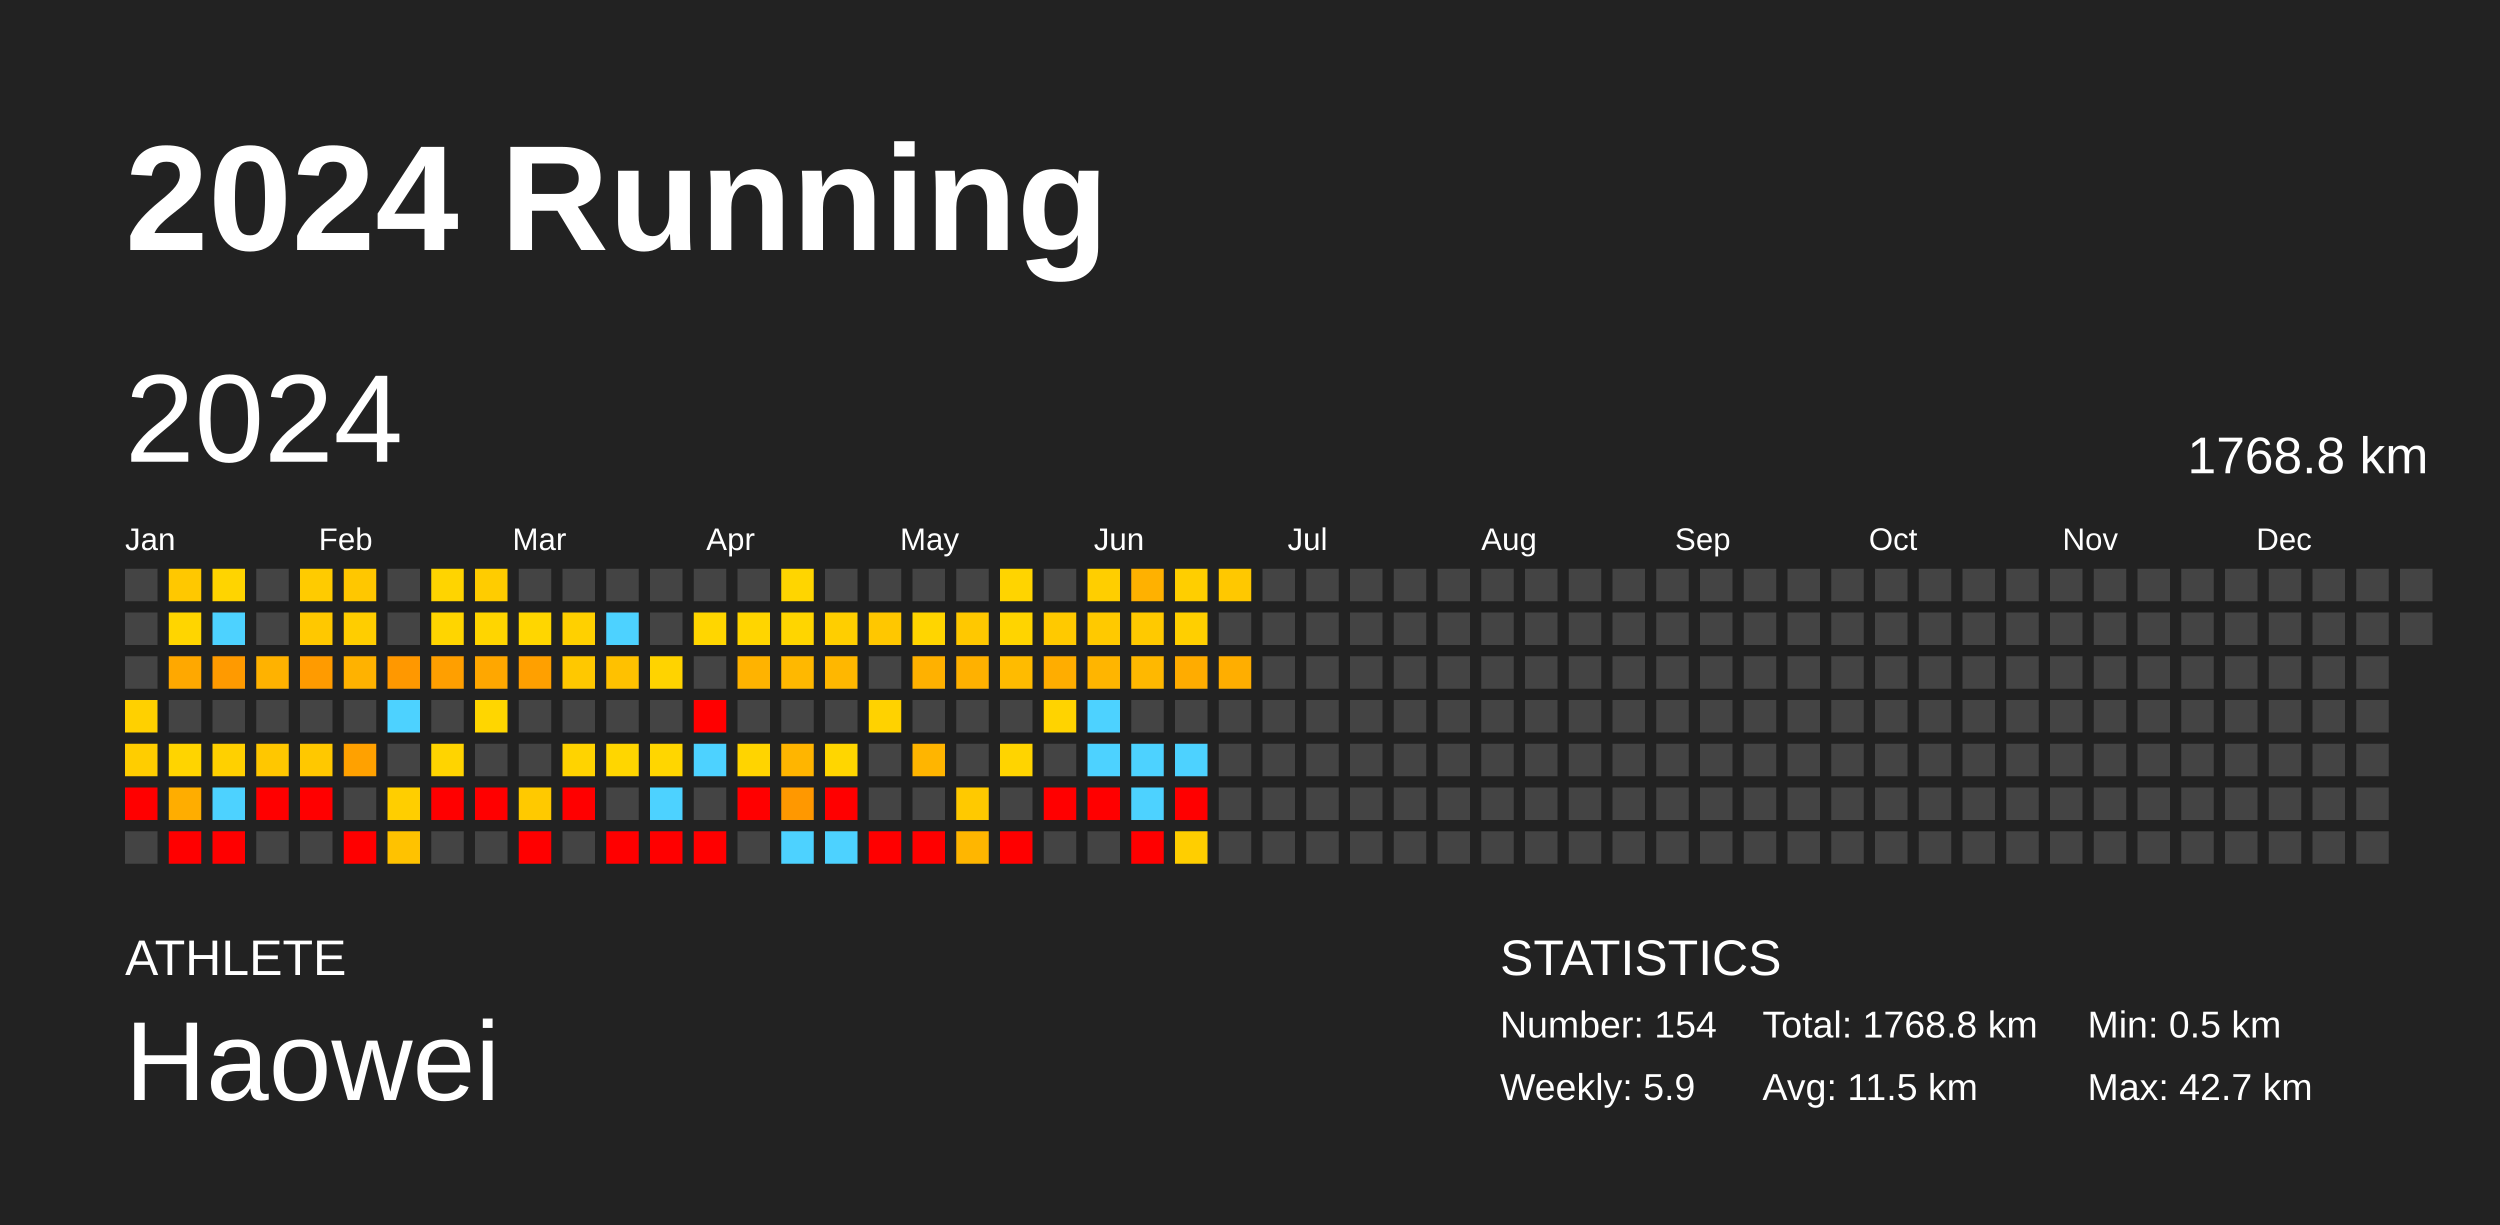
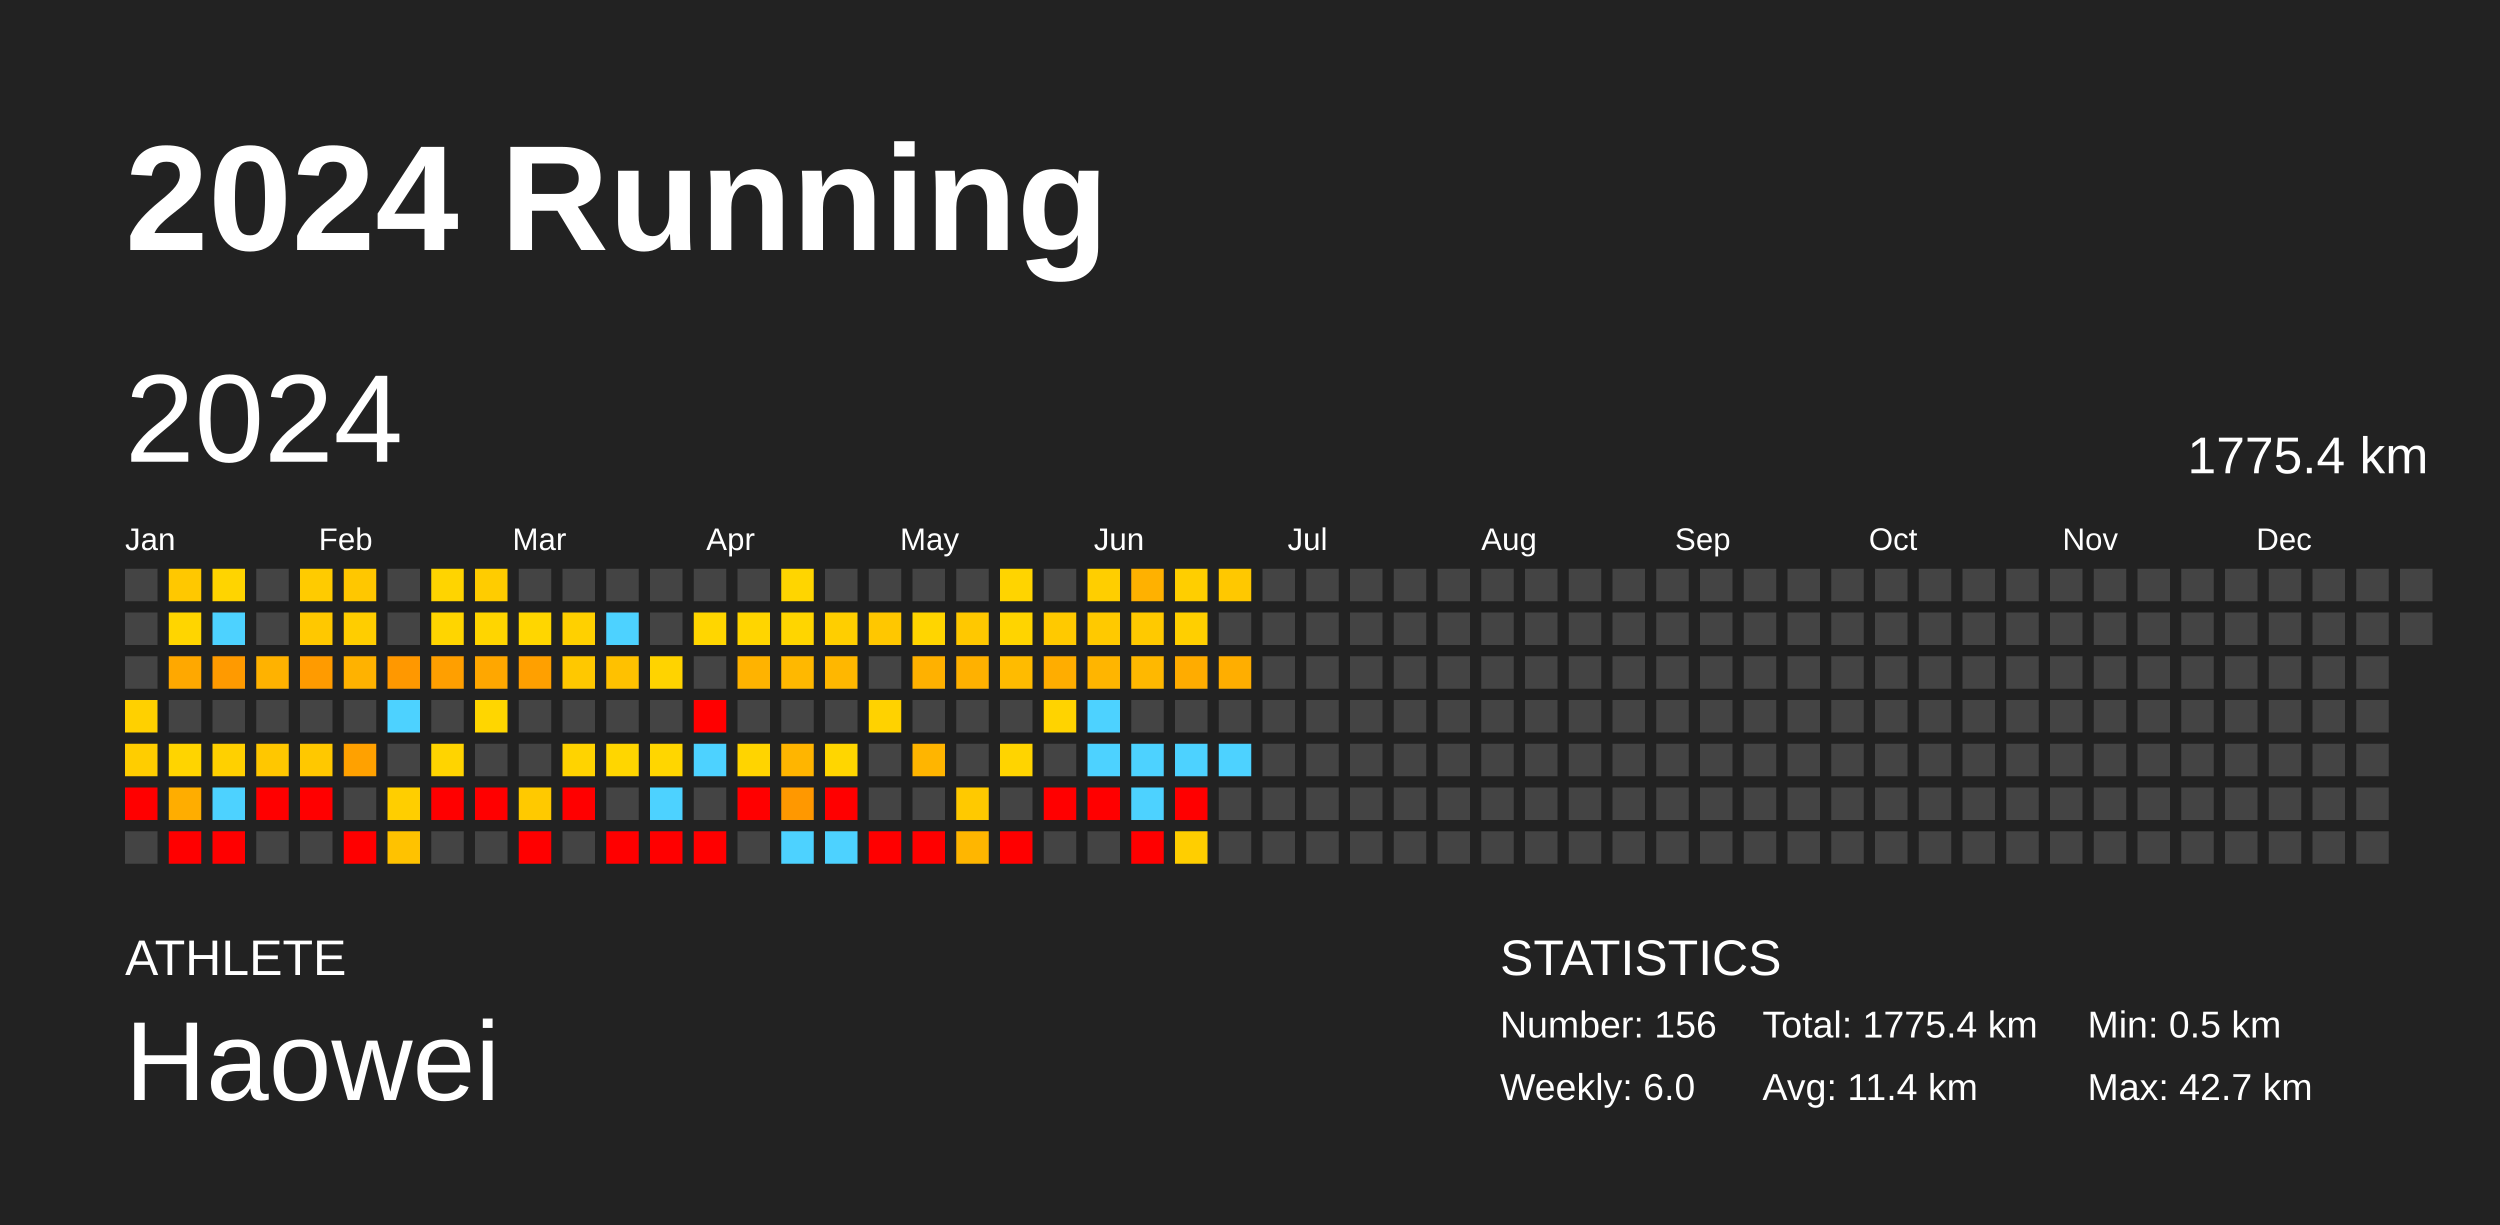
<svg xmlns="http://www.w3.org/2000/svg" baseProfile="full" height="98mm" version="1.1" viewBox="0,0,200,98" width="200mm">
  <defs />
  <rect fill="#222222" height="98" width="200" x="0" y="0" />
  <text fill="#FFFFFF" style="font-size:12px; font-family:Arial; font-weight:bold;" x="10" y="20">2024 Running</text>
  <text fill="#FFFFFF" style="font-size:4px; font-family:Arial" x="10" y="78">ATHLETE</text>
  <text fill="#FFFFFF" style="font-size:9px; font-family:Arial" x="10" y="88">Haowei</text>
  <text fill="#FFFFFF" style="font-size:4px; font-family:Arial" x="120" y="78">STATISTICS</text>
-   <text fill="#FFFFFF" style="font-size:3px; font-family:Arial" x="120" y="83">Number: 154</text>
-   <text fill="#FFFFFF" style="font-size:3px; font-family:Arial" x="120" y="88">Weekly: 5.9</text>
-   <text fill="#FFFFFF" style="font-size:3px; font-family:Arial" x="141" y="83">Total: 1768.8 km</text>
-   <text fill="#FFFFFF" style="font-size:3px; font-family:Arial" x="141" y="88">Avg: 11.5 km</text>
+   <text fill="#FFFFFF" style="font-size:3px; font-family:Arial" x="120" y="83">Number: 156</text>
+   <text fill="#FFFFFF" style="font-size:3px; font-family:Arial" x="120" y="88">Weekly: 6.0</text>
+   <text fill="#FFFFFF" style="font-size:3px; font-family:Arial" x="141" y="83">Total: 1775.4 km</text>
+   <text fill="#FFFFFF" style="font-size:3px; font-family:Arial" x="141" y="88">Avg: 11.4 km</text>
  <text fill="#FFFFFF" style="font-size:3px; font-family:Arial" x="167" y="83">Min: 0.5 km</text>
  <text fill="#FFFFFF" style="font-size:3px; font-family:Arial" x="167" y="88">Max: 42.7 km</text>
  <text dominant-baseline="hanging" fill="#FFFFFF" style="font-size:10.0px; font-family:Arial;" x="10" y="30">2024</text>
-   <text dominant-baseline="hanging" fill="#FFFFFF" style="font-size:4.125px; font-family:Arial;" x="175" y="35">1768.8 km</text>
+   <text dominant-baseline="hanging" fill="#FFFFFF" style="font-size:4.125px; font-family:Arial;" x="175" y="35">1775.4 km</text>
  <text fill="#FFFFFF" style="font-size:2.5px; font-family:Arial" x="10.0" y="44">Jan</text>
  <text fill="#FFFFFF" style="font-size:2.5px; font-family:Arial" x="25.5" y="44">Feb</text>
  <text fill="#FFFFFF" style="font-size:2.5px; font-family:Arial" x="41.0" y="44">Mar</text>
  <text fill="#FFFFFF" style="font-size:2.5px; font-family:Arial" x="56.5" y="44">Apr</text>
  <text fill="#FFFFFF" style="font-size:2.5px; font-family:Arial" x="72.0" y="44">May</text>
  <text fill="#FFFFFF" style="font-size:2.5px; font-family:Arial" x="87.5" y="44">Jun</text>
  <text fill="#FFFFFF" style="font-size:2.5px; font-family:Arial" x="103.0" y="44">Jul</text>
  <text fill="#FFFFFF" style="font-size:2.5px; font-family:Arial" x="118.5" y="44">Aug</text>
  <text fill="#FFFFFF" style="font-size:2.5px; font-family:Arial" x="134.0" y="44">Sep</text>
  <text fill="#FFFFFF" style="font-size:2.5px; font-family:Arial" x="149.5" y="44">Oct</text>
  <text fill="#FFFFFF" style="font-size:2.5px; font-family:Arial" x="165.0" y="44">Nov</text>
  <text fill="#FFFFFF" style="font-size:2.5px; font-family:Arial" x="180.5" y="44">Dec</text>
  <rect fill="#444444" height="2.6" width="2.6" x="10.0" y="45.5" />
  <rect fill="#444444" height="2.6" width="2.6" x="10.0" y="49.0" />
  <rect fill="#444444" height="2.6" width="2.6" x="10.0" y="52.5" />
  <rect fill="#ffd000" height="2.6" width="2.6" x="10.0" y="56.0" />
  <rect fill="#ffcd00" height="2.6" width="2.6" x="10.0" y="59.5" />
  <rect fill="red" height="2.6" width="2.6" x="10.0" y="63.0" />
  <rect fill="#444444" height="2.6" width="2.6" x="10.0" y="66.5" />
  <rect fill="#ffc800" height="2.6" width="2.6" x="13.5" y="45.5" />
  <rect fill="#ffd500" height="2.6" width="2.6" x="13.5" y="49.0" />
  <rect fill="#ffa800" height="2.6" width="2.6" x="13.5" y="52.5" />
  <rect fill="#444444" height="2.6" width="2.6" x="13.5" y="56.0" />
  <rect fill="#ffd400" height="2.6" width="2.6" x="13.5" y="59.5" />
  <rect fill="#ffad00" height="2.6" width="2.6" x="13.5" y="63.0" />
  <rect fill="red" height="2.6" width="2.6" x="13.5" y="66.5" />
  <rect fill="#ffd400" height="2.6" width="2.6" x="17.0" y="45.5" />
  <rect fill="#4dd2ff" height="2.6" width="2.6" x="17.0" y="49.0" />
  <rect fill="#ff9a00" height="2.6" width="2.6" x="17.0" y="52.5" />
  <rect fill="#444444" height="2.6" width="2.6" x="17.0" y="56.0" />
  <rect fill="#ffd000" height="2.6" width="2.6" x="17.0" y="59.5" />
  <rect fill="#4dd2ff" height="2.6" width="2.6" x="17.0" y="63.0" />
  <rect fill="red" height="2.6" width="2.6" x="17.0" y="66.5" />
  <rect fill="#444444" height="2.6" width="2.6" x="20.5" y="45.5" />
  <rect fill="#444444" height="2.6" width="2.6" x="20.5" y="49.0" />
  <rect fill="#ffb200" height="2.6" width="2.6" x="20.5" y="52.5" />
  <rect fill="#444444" height="2.6" width="2.6" x="20.5" y="56.0" />
  <rect fill="#ffc700" height="2.6" width="2.6" x="20.5" y="59.5" />
  <rect fill="red" height="2.6" width="2.6" x="20.5" y="63.0" />
  <rect fill="#444444" height="2.6" width="2.6" x="20.5" y="66.5" />
  <rect fill="#ffcb00" height="2.6" width="2.6" x="24.0" y="45.5" />
  <rect fill="#ffc800" height="2.6" width="2.6" x="24.0" y="49.0" />
  <rect fill="#ff9b00" height="2.6" width="2.6" x="24.0" y="52.5" />
  <rect fill="#444444" height="2.6" width="2.6" x="24.0" y="56.0" />
  <rect fill="#ffc800" height="2.6" width="2.6" x="24.0" y="59.5" />
  <rect fill="red" height="2.6" width="2.6" x="24.0" y="63.0" />
  <rect fill="#444444" height="2.6" width="2.6" x="24.0" y="66.5" />
  <rect fill="#ffc700" height="2.6" width="2.6" x="27.5" y="45.5" />
  <rect fill="#ffcd00" height="2.6" width="2.6" x="27.5" y="49.0" />
  <rect fill="#ffb200" height="2.6" width="2.6" x="27.5" y="52.5" />
  <rect fill="#444444" height="2.6" width="2.6" x="27.5" y="56.0" />
  <rect fill="#ffa100" height="2.6" width="2.6" x="27.5" y="59.5" />
  <rect fill="#444444" height="2.6" width="2.6" x="27.5" y="63.0" />
  <rect fill="red" height="2.6" width="2.6" x="27.5" y="66.5" />
  <rect fill="#444444" height="2.6" width="2.6" x="31.0" y="45.5" />
  <rect fill="#444444" height="2.6" width="2.6" x="31.0" y="49.0" />
  <rect fill="#ff9800" height="2.6" width="2.6" x="31.0" y="52.5" />
  <rect fill="#4dd2ff" height="2.6" width="2.6" x="31.0" y="56.0" />
  <rect fill="#444444" height="2.6" width="2.6" x="31.0" y="59.5" />
  <rect fill="#ffce00" height="2.6" width="2.6" x="31.0" y="63.0" />
  <rect fill="#ffc200" height="2.6" width="2.6" x="31.0" y="66.5" />
  <rect fill="#ffd400" height="2.6" width="2.6" x="34.5" y="45.5" />
  <rect fill="#ffd500" height="2.6" width="2.6" x="34.5" y="49.0" />
  <rect fill="#ff9f00" height="2.6" width="2.6" x="34.5" y="52.5" />
  <rect fill="#444444" height="2.6" width="2.6" x="34.5" y="56.0" />
  <rect fill="#ffd400" height="2.6" width="2.6" x="34.5" y="59.5" />
  <rect fill="red" height="2.6" width="2.6" x="34.5" y="63.0" />
  <rect fill="#444444" height="2.6" width="2.6" x="34.5" y="66.5" />
  <rect fill="#ffcc00" height="2.6" width="2.6" x="38.0" y="45.5" />
  <rect fill="#ffd500" height="2.6" width="2.6" x="38.0" y="49.0" />
  <rect fill="#ffa700" height="2.6" width="2.6" x="38.0" y="52.5" />
  <rect fill="#ffd600" height="2.6" width="2.6" x="38.0" y="56.0" />
  <rect fill="#444444" height="2.6" width="2.6" x="38.0" y="59.5" />
  <rect fill="red" height="2.6" width="2.6" x="38.0" y="63.0" />
  <rect fill="#444444" height="2.6" width="2.6" x="38.0" y="66.5" />
  <rect fill="#444444" height="2.6" width="2.6" x="41.5" y="45.5" />
  <rect fill="#ffd600" height="2.6" width="2.6" x="41.5" y="49.0" />
  <rect fill="#ffa000" height="2.6" width="2.6" x="41.5" y="52.5" />
  <rect fill="#444444" height="2.6" width="2.6" x="41.5" y="56.0" />
  <rect fill="#444444" height="2.6" width="2.6" x="41.5" y="59.5" />
  <rect fill="#ffc900" height="2.6" width="2.6" x="41.5" y="63.0" />
  <rect fill="red" height="2.6" width="2.6" x="41.5" y="66.5" />
  <rect fill="#444444" height="2.6" width="2.6" x="45.0" y="45.5" />
  <rect fill="#ffd000" height="2.6" width="2.6" x="45.0" y="49.0" />
  <rect fill="#ffc800" height="2.6" width="2.6" x="45.0" y="52.5" />
  <rect fill="#444444" height="2.6" width="2.6" x="45.0" y="56.0" />
  <rect fill="#ffd300" height="2.6" width="2.6" x="45.0" y="59.5" />
  <rect fill="red" height="2.6" width="2.6" x="45.0" y="63.0" />
  <rect fill="#444444" height="2.6" width="2.6" x="45.0" y="66.5" />
  <rect fill="#444444" height="2.6" width="2.6" x="48.5" y="45.5" />
  <rect fill="#4dd2ff" height="2.6" width="2.6" x="48.5" y="49.0" />
  <rect fill="#ffc100" height="2.6" width="2.6" x="48.5" y="52.5" />
  <rect fill="#444444" height="2.6" width="2.6" x="48.5" y="56.0" />
  <rect fill="#ffd600" height="2.6" width="2.6" x="48.5" y="59.5" />
  <rect fill="#444444" height="2.6" width="2.6" x="48.5" y="63.0" />
  <rect fill="red" height="2.6" width="2.6" x="48.5" y="66.5" />
  <rect fill="#444444" height="2.6" width="2.6" x="52.0" y="45.5" />
  <rect fill="#444444" height="2.6" width="2.6" x="52.0" y="49.0" />
  <rect fill="#ffd300" height="2.6" width="2.6" x="52.0" y="52.5" />
  <rect fill="#444444" height="2.6" width="2.6" x="52.0" y="56.0" />
  <rect fill="#ffd600" height="2.6" width="2.6" x="52.0" y="59.5" />
  <rect fill="#4dd2ff" height="2.6" width="2.6" x="52.0" y="63.0" />
  <rect fill="red" height="2.6" width="2.6" x="52.0" y="66.5" />
  <rect fill="#444444" height="2.6" width="2.6" x="55.5" y="45.5" />
  <rect fill="#ffd600" height="2.6" width="2.6" x="55.5" y="49.0" />
  <rect fill="#444444" height="2.6" width="2.6" x="55.5" y="52.5" />
  <rect fill="red" height="2.6" width="2.6" x="55.5" y="56.0" />
  <rect fill="#4dd2ff" height="2.6" width="2.6" x="55.5" y="59.5" />
  <rect fill="#444444" height="2.6" width="2.6" x="55.5" y="63.0" />
  <rect fill="red" height="2.6" width="2.6" x="55.5" y="66.5" />
  <rect fill="#444444" height="2.6" width="2.6" x="59.0" y="45.5" />
  <rect fill="#ffd500" height="2.6" width="2.6" x="59.0" y="49.0" />
  <rect fill="#ffb300" height="2.6" width="2.6" x="59.0" y="52.5" />
  <rect fill="#444444" height="2.6" width="2.6" x="59.0" y="56.0" />
  <rect fill="#ffd400" height="2.6" width="2.6" x="59.0" y="59.5" />
  <rect fill="red" height="2.6" width="2.6" x="59.0" y="63.0" />
  <rect fill="#444444" height="2.6" width="2.6" x="59.0" y="66.5" />
  <rect fill="#ffd500" height="2.6" width="2.6" x="62.5" y="45.5" />
  <rect fill="#ffd500" height="2.6" width="2.6" x="62.5" y="49.0" />
  <rect fill="#ffb800" height="2.6" width="2.6" x="62.5" y="52.5" />
  <rect fill="#444444" height="2.6" width="2.6" x="62.5" y="56.0" />
  <rect fill="#ffb500" height="2.6" width="2.6" x="62.5" y="59.5" />
  <rect fill="#ff9800" height="2.6" width="2.6" x="62.5" y="63.0" />
  <rect fill="#4dd2ff" height="2.6" width="2.6" x="62.5" y="66.5" />
  <rect fill="#444444" height="2.6" width="2.6" x="66.0" y="45.5" />
  <rect fill="#ffce00" height="2.6" width="2.6" x="66.0" y="49.0" />
  <rect fill="#ffb700" height="2.6" width="2.6" x="66.0" y="52.5" />
  <rect fill="#444444" height="2.6" width="2.6" x="66.0" y="56.0" />
  <rect fill="#ffd600" height="2.6" width="2.6" x="66.0" y="59.5" />
  <rect fill="red" height="2.6" width="2.6" x="66.0" y="63.0" />
  <rect fill="#4dd2ff" height="2.6" width="2.6" x="66.0" y="66.5" />
  <rect fill="#444444" height="2.6" width="2.6" x="69.5" y="45.5" />
  <rect fill="#ffc700" height="2.6" width="2.6" x="69.5" y="49.0" />
  <rect fill="#444444" height="2.6" width="2.6" x="69.5" y="52.5" />
  <rect fill="#ffd200" height="2.6" width="2.6" x="69.5" y="56.0" />
  <rect fill="#444444" height="2.6" width="2.6" x="69.5" y="59.5" />
  <rect fill="#444444" height="2.6" width="2.6" x="69.5" y="63.0" />
  <rect fill="red" height="2.6" width="2.6" x="69.5" y="66.5" />
  <rect fill="#444444" height="2.6" width="2.6" x="73.0" y="45.5" />
  <rect fill="#ffd500" height="2.6" width="2.6" x="73.0" y="49.0" />
  <rect fill="#ffb100" height="2.6" width="2.6" x="73.0" y="52.5" />
  <rect fill="#444444" height="2.6" width="2.6" x="73.0" y="56.0" />
  <rect fill="#ffb500" height="2.6" width="2.6" x="73.0" y="59.5" />
  <rect fill="#444444" height="2.6" width="2.6" x="73.0" y="63.0" />
  <rect fill="red" height="2.6" width="2.6" x="73.0" y="66.5" />
  <rect fill="#444444" height="2.6" width="2.6" x="76.5" y="45.5" />
  <rect fill="#ffc800" height="2.6" width="2.6" x="76.5" y="49.0" />
  <rect fill="#ffb100" height="2.6" width="2.6" x="76.5" y="52.5" />
  <rect fill="#444444" height="2.6" width="2.6" x="76.5" y="56.0" />
  <rect fill="#444444" height="2.6" width="2.6" x="76.5" y="59.5" />
  <rect fill="#ffc900" height="2.6" width="2.6" x="76.5" y="63.0" />
  <rect fill="#ffb600" height="2.6" width="2.6" x="76.5" y="66.5" />
  <rect fill="#ffd400" height="2.6" width="2.6" x="80.0" y="45.5" />
  <rect fill="#ffd400" height="2.6" width="2.6" x="80.0" y="49.0" />
  <rect fill="#ffbb00" height="2.6" width="2.6" x="80.0" y="52.5" />
  <rect fill="#444444" height="2.6" width="2.6" x="80.0" y="56.0" />
  <rect fill="#ffd400" height="2.6" width="2.6" x="80.0" y="59.5" />
  <rect fill="#444444" height="2.6" width="2.6" x="80.0" y="63.0" />
  <rect fill="red" height="2.6" width="2.6" x="80.0" y="66.5" />
  <rect fill="#444444" height="2.6" width="2.6" x="83.5" y="45.5" />
  <rect fill="#ffc900" height="2.6" width="2.6" x="83.5" y="49.0" />
  <rect fill="#ffad00" height="2.6" width="2.6" x="83.5" y="52.5" />
  <rect fill="#ffd300" height="2.6" width="2.6" x="83.5" y="56.0" />
  <rect fill="#444444" height="2.6" width="2.6" x="83.5" y="59.5" />
  <rect fill="red" height="2.6" width="2.6" x="83.5" y="63.0" />
  <rect fill="#444444" height="2.6" width="2.6" x="83.5" y="66.5" />
  <rect fill="#ffce00" height="2.6" width="2.6" x="87.0" y="45.5" />
  <rect fill="#ffc900" height="2.6" width="2.6" x="87.0" y="49.0" />
  <rect fill="#ffb500" height="2.6" width="2.6" x="87.0" y="52.5" />
  <rect fill="#4dd2ff" height="2.6" width="2.6" x="87.0" y="56.0" />
  <rect fill="#4dd2ff" height="2.6" width="2.6" x="87.0" y="59.5" />
  <rect fill="red" height="2.6" width="2.6" x="87.0" y="63.0" />
  <rect fill="#444444" height="2.6" width="2.6" x="87.0" y="66.5" />
  <rect fill="#ffb100" height="2.6" width="2.6" x="90.5" y="45.5" />
  <rect fill="#ffc900" height="2.6" width="2.6" x="90.5" y="49.0" />
  <rect fill="#ffb800" height="2.6" width="2.6" x="90.5" y="52.5" />
  <rect fill="#444444" height="2.6" width="2.6" x="90.5" y="56.0" />
  <rect fill="#4dd2ff" height="2.6" width="2.6" x="90.5" y="59.5" />
  <rect fill="#4dd2ff" height="2.6" width="2.6" x="90.5" y="63.0" />
  <rect fill="red" height="2.6" width="2.6" x="90.5" y="66.5" />
  <rect fill="#ffce00" height="2.6" width="2.6" x="94.0" y="45.5" />
  <rect fill="#ffcf00" height="2.6" width="2.6" x="94.0" y="49.0" />
  <rect fill="#ffac00" height="2.6" width="2.6" x="94.0" y="52.5" />
  <rect fill="#444444" height="2.6" width="2.6" x="94.0" y="56.0" />
  <rect fill="#4dd2ff" height="2.6" width="2.6" x="94.0" y="59.5" />
  <rect fill="red" height="2.6" width="2.6" x="94.0" y="63.0" />
  <rect fill="#ffce00" height="2.6" width="2.6" x="94.0" y="66.5" />
  <rect fill="#ffc800" height="2.6" width="2.6" x="97.5" y="45.5" />
  <rect fill="#444444" height="2.6" width="2.6" x="97.5" y="49.0" />
  <rect fill="#ffae00" height="2.6" width="2.6" x="97.5" y="52.5" />
  <rect fill="#444444" height="2.6" width="2.6" x="97.5" y="56.0" />
-   <rect fill="#444444" height="2.6" width="2.6" x="97.5" y="59.5" />
+   <rect fill="#4dd2ff" height="2.6" width="2.6" x="97.5" y="59.5" />
  <rect fill="#444444" height="2.6" width="2.6" x="97.5" y="63.0" />
  <rect fill="#444444" height="2.6" width="2.6" x="97.5" y="66.5" />
  <rect fill="#444444" height="2.6" width="2.6" x="101.0" y="45.5" />
  <rect fill="#444444" height="2.6" width="2.6" x="101.0" y="49.0" />
  <rect fill="#444444" height="2.6" width="2.6" x="101.0" y="52.5" />
  <rect fill="#444444" height="2.6" width="2.6" x="101.0" y="56.0" />
  <rect fill="#444444" height="2.6" width="2.6" x="101.0" y="59.5" />
  <rect fill="#444444" height="2.6" width="2.6" x="101.0" y="63.0" />
  <rect fill="#444444" height="2.6" width="2.6" x="101.0" y="66.5" />
  <rect fill="#444444" height="2.6" width="2.6" x="104.5" y="45.5" />
  <rect fill="#444444" height="2.6" width="2.6" x="104.5" y="49.0" />
  <rect fill="#444444" height="2.6" width="2.6" x="104.5" y="52.5" />
  <rect fill="#444444" height="2.6" width="2.6" x="104.5" y="56.0" />
  <rect fill="#444444" height="2.6" width="2.6" x="104.5" y="59.5" />
  <rect fill="#444444" height="2.6" width="2.6" x="104.5" y="63.0" />
  <rect fill="#444444" height="2.6" width="2.6" x="104.5" y="66.5" />
  <rect fill="#444444" height="2.6" width="2.6" x="108.0" y="45.5" />
  <rect fill="#444444" height="2.6" width="2.6" x="108.0" y="49.0" />
  <rect fill="#444444" height="2.6" width="2.6" x="108.0" y="52.5" />
  <rect fill="#444444" height="2.6" width="2.6" x="108.0" y="56.0" />
  <rect fill="#444444" height="2.6" width="2.6" x="108.0" y="59.5" />
  <rect fill="#444444" height="2.6" width="2.6" x="108.0" y="63.0" />
  <rect fill="#444444" height="2.6" width="2.6" x="108.0" y="66.5" />
  <rect fill="#444444" height="2.6" width="2.6" x="111.5" y="45.5" />
  <rect fill="#444444" height="2.6" width="2.6" x="111.5" y="49.0" />
  <rect fill="#444444" height="2.6" width="2.6" x="111.5" y="52.5" />
  <rect fill="#444444" height="2.6" width="2.6" x="111.5" y="56.0" />
  <rect fill="#444444" height="2.6" width="2.6" x="111.5" y="59.5" />
  <rect fill="#444444" height="2.6" width="2.6" x="111.5" y="63.0" />
  <rect fill="#444444" height="2.6" width="2.6" x="111.5" y="66.5" />
  <rect fill="#444444" height="2.6" width="2.6" x="115.0" y="45.5" />
  <rect fill="#444444" height="2.6" width="2.6" x="115.0" y="49.0" />
  <rect fill="#444444" height="2.6" width="2.6" x="115.0" y="52.5" />
  <rect fill="#444444" height="2.6" width="2.6" x="115.0" y="56.0" />
  <rect fill="#444444" height="2.6" width="2.6" x="115.0" y="59.5" />
  <rect fill="#444444" height="2.6" width="2.6" x="115.0" y="63.0" />
  <rect fill="#444444" height="2.6" width="2.6" x="115.0" y="66.5" />
  <rect fill="#444444" height="2.6" width="2.6" x="118.5" y="45.5" />
  <rect fill="#444444" height="2.6" width="2.6" x="118.5" y="49.0" />
  <rect fill="#444444" height="2.6" width="2.6" x="118.5" y="52.5" />
  <rect fill="#444444" height="2.6" width="2.6" x="118.5" y="56.0" />
  <rect fill="#444444" height="2.6" width="2.6" x="118.5" y="59.5" />
  <rect fill="#444444" height="2.6" width="2.6" x="118.5" y="63.0" />
  <rect fill="#444444" height="2.6" width="2.6" x="118.5" y="66.5" />
  <rect fill="#444444" height="2.6" width="2.6" x="122.0" y="45.5" />
  <rect fill="#444444" height="2.6" width="2.6" x="122.0" y="49.0" />
  <rect fill="#444444" height="2.6" width="2.6" x="122.0" y="52.5" />
  <rect fill="#444444" height="2.6" width="2.6" x="122.0" y="56.0" />
  <rect fill="#444444" height="2.6" width="2.6" x="122.0" y="59.5" />
  <rect fill="#444444" height="2.6" width="2.6" x="122.0" y="63.0" />
  <rect fill="#444444" height="2.6" width="2.6" x="122.0" y="66.5" />
  <rect fill="#444444" height="2.6" width="2.6" x="125.5" y="45.5" />
  <rect fill="#444444" height="2.6" width="2.6" x="125.5" y="49.0" />
  <rect fill="#444444" height="2.6" width="2.6" x="125.5" y="52.5" />
  <rect fill="#444444" height="2.6" width="2.6" x="125.5" y="56.0" />
  <rect fill="#444444" height="2.6" width="2.6" x="125.5" y="59.5" />
  <rect fill="#444444" height="2.6" width="2.6" x="125.5" y="63.0" />
  <rect fill="#444444" height="2.6" width="2.6" x="125.5" y="66.5" />
  <rect fill="#444444" height="2.6" width="2.6" x="129.0" y="45.5" />
  <rect fill="#444444" height="2.6" width="2.6" x="129.0" y="49.0" />
  <rect fill="#444444" height="2.6" width="2.6" x="129.0" y="52.5" />
  <rect fill="#444444" height="2.6" width="2.6" x="129.0" y="56.0" />
  <rect fill="#444444" height="2.6" width="2.6" x="129.0" y="59.5" />
  <rect fill="#444444" height="2.6" width="2.6" x="129.0" y="63.0" />
  <rect fill="#444444" height="2.6" width="2.6" x="129.0" y="66.5" />
  <rect fill="#444444" height="2.6" width="2.6" x="132.5" y="45.5" />
  <rect fill="#444444" height="2.6" width="2.6" x="132.5" y="49.0" />
  <rect fill="#444444" height="2.6" width="2.6" x="132.5" y="52.5" />
  <rect fill="#444444" height="2.6" width="2.6" x="132.5" y="56.0" />
  <rect fill="#444444" height="2.6" width="2.6" x="132.5" y="59.5" />
  <rect fill="#444444" height="2.6" width="2.6" x="132.5" y="63.0" />
  <rect fill="#444444" height="2.6" width="2.6" x="132.5" y="66.5" />
  <rect fill="#444444" height="2.6" width="2.6" x="136.0" y="45.5" />
  <rect fill="#444444" height="2.6" width="2.6" x="136.0" y="49.0" />
  <rect fill="#444444" height="2.6" width="2.6" x="136.0" y="52.5" />
  <rect fill="#444444" height="2.6" width="2.6" x="136.0" y="56.0" />
  <rect fill="#444444" height="2.6" width="2.6" x="136.0" y="59.5" />
  <rect fill="#444444" height="2.6" width="2.6" x="136.0" y="63.0" />
  <rect fill="#444444" height="2.6" width="2.6" x="136.0" y="66.5" />
  <rect fill="#444444" height="2.6" width="2.6" x="139.5" y="45.5" />
  <rect fill="#444444" height="2.6" width="2.6" x="139.5" y="49.0" />
  <rect fill="#444444" height="2.6" width="2.6" x="139.5" y="52.5" />
  <rect fill="#444444" height="2.6" width="2.6" x="139.5" y="56.0" />
  <rect fill="#444444" height="2.6" width="2.6" x="139.5" y="59.5" />
  <rect fill="#444444" height="2.6" width="2.6" x="139.5" y="63.0" />
  <rect fill="#444444" height="2.6" width="2.6" x="139.5" y="66.5" />
  <rect fill="#444444" height="2.6" width="2.6" x="143.0" y="45.5" />
  <rect fill="#444444" height="2.6" width="2.6" x="143.0" y="49.0" />
  <rect fill="#444444" height="2.6" width="2.6" x="143.0" y="52.5" />
  <rect fill="#444444" height="2.6" width="2.6" x="143.0" y="56.0" />
  <rect fill="#444444" height="2.6" width="2.6" x="143.0" y="59.5" />
  <rect fill="#444444" height="2.6" width="2.6" x="143.0" y="63.0" />
  <rect fill="#444444" height="2.6" width="2.6" x="143.0" y="66.5" />
  <rect fill="#444444" height="2.6" width="2.6" x="146.5" y="45.5" />
  <rect fill="#444444" height="2.6" width="2.6" x="146.5" y="49.0" />
  <rect fill="#444444" height="2.6" width="2.6" x="146.5" y="52.5" />
  <rect fill="#444444" height="2.6" width="2.6" x="146.5" y="56.0" />
  <rect fill="#444444" height="2.6" width="2.6" x="146.5" y="59.5" />
  <rect fill="#444444" height="2.6" width="2.6" x="146.5" y="63.0" />
  <rect fill="#444444" height="2.6" width="2.6" x="146.5" y="66.5" />
  <rect fill="#444444" height="2.6" width="2.6" x="150.0" y="45.5" />
  <rect fill="#444444" height="2.6" width="2.6" x="150.0" y="49.0" />
  <rect fill="#444444" height="2.6" width="2.6" x="150.0" y="52.5" />
  <rect fill="#444444" height="2.6" width="2.6" x="150.0" y="56.0" />
  <rect fill="#444444" height="2.6" width="2.6" x="150.0" y="59.5" />
  <rect fill="#444444" height="2.6" width="2.6" x="150.0" y="63.0" />
  <rect fill="#444444" height="2.6" width="2.6" x="150.0" y="66.5" />
  <rect fill="#444444" height="2.6" width="2.6" x="153.5" y="45.5" />
  <rect fill="#444444" height="2.6" width="2.6" x="153.5" y="49.0" />
  <rect fill="#444444" height="2.6" width="2.6" x="153.5" y="52.5" />
  <rect fill="#444444" height="2.6" width="2.6" x="153.5" y="56.0" />
  <rect fill="#444444" height="2.6" width="2.6" x="153.5" y="59.5" />
  <rect fill="#444444" height="2.6" width="2.6" x="153.5" y="63.0" />
  <rect fill="#444444" height="2.6" width="2.6" x="153.5" y="66.5" />
  <rect fill="#444444" height="2.6" width="2.6" x="157.0" y="45.5" />
  <rect fill="#444444" height="2.6" width="2.6" x="157.0" y="49.0" />
  <rect fill="#444444" height="2.6" width="2.6" x="157.0" y="52.5" />
  <rect fill="#444444" height="2.6" width="2.6" x="157.0" y="56.0" />
  <rect fill="#444444" height="2.6" width="2.6" x="157.0" y="59.5" />
  <rect fill="#444444" height="2.6" width="2.6" x="157.0" y="63.0" />
  <rect fill="#444444" height="2.6" width="2.6" x="157.0" y="66.5" />
  <rect fill="#444444" height="2.6" width="2.6" x="160.5" y="45.5" />
  <rect fill="#444444" height="2.6" width="2.6" x="160.5" y="49.0" />
  <rect fill="#444444" height="2.6" width="2.6" x="160.5" y="52.5" />
  <rect fill="#444444" height="2.6" width="2.6" x="160.5" y="56.0" />
  <rect fill="#444444" height="2.6" width="2.6" x="160.5" y="59.5" />
  <rect fill="#444444" height="2.6" width="2.6" x="160.5" y="63.0" />
  <rect fill="#444444" height="2.6" width="2.6" x="160.5" y="66.5" />
  <rect fill="#444444" height="2.6" width="2.6" x="164.0" y="45.5" />
  <rect fill="#444444" height="2.6" width="2.6" x="164.0" y="49.0" />
  <rect fill="#444444" height="2.6" width="2.6" x="164.0" y="52.5" />
  <rect fill="#444444" height="2.6" width="2.6" x="164.0" y="56.0" />
  <rect fill="#444444" height="2.6" width="2.6" x="164.0" y="59.5" />
  <rect fill="#444444" height="2.6" width="2.6" x="164.0" y="63.0" />
  <rect fill="#444444" height="2.6" width="2.6" x="164.0" y="66.5" />
  <rect fill="#444444" height="2.6" width="2.6" x="167.5" y="45.5" />
  <rect fill="#444444" height="2.6" width="2.6" x="167.5" y="49.0" />
  <rect fill="#444444" height="2.6" width="2.6" x="167.5" y="52.5" />
  <rect fill="#444444" height="2.6" width="2.6" x="167.5" y="56.0" />
  <rect fill="#444444" height="2.6" width="2.6" x="167.5" y="59.5" />
  <rect fill="#444444" height="2.6" width="2.6" x="167.5" y="63.0" />
  <rect fill="#444444" height="2.6" width="2.6" x="167.5" y="66.5" />
  <rect fill="#444444" height="2.6" width="2.6" x="171.0" y="45.5" />
  <rect fill="#444444" height="2.6" width="2.6" x="171.0" y="49.0" />
  <rect fill="#444444" height="2.6" width="2.6" x="171.0" y="52.5" />
  <rect fill="#444444" height="2.6" width="2.6" x="171.0" y="56.0" />
  <rect fill="#444444" height="2.6" width="2.6" x="171.0" y="59.5" />
  <rect fill="#444444" height="2.6" width="2.6" x="171.0" y="63.0" />
  <rect fill="#444444" height="2.6" width="2.6" x="171.0" y="66.5" />
  <rect fill="#444444" height="2.6" width="2.6" x="174.5" y="45.5" />
  <rect fill="#444444" height="2.6" width="2.6" x="174.5" y="49.0" />
  <rect fill="#444444" height="2.6" width="2.6" x="174.5" y="52.5" />
  <rect fill="#444444" height="2.6" width="2.6" x="174.5" y="56.0" />
  <rect fill="#444444" height="2.6" width="2.6" x="174.5" y="59.5" />
  <rect fill="#444444" height="2.6" width="2.6" x="174.5" y="63.0" />
  <rect fill="#444444" height="2.6" width="2.6" x="174.5" y="66.5" />
  <rect fill="#444444" height="2.6" width="2.6" x="178.0" y="45.5" />
  <rect fill="#444444" height="2.6" width="2.6" x="178.0" y="49.0" />
  <rect fill="#444444" height="2.6" width="2.6" x="178.0" y="52.5" />
  <rect fill="#444444" height="2.6" width="2.6" x="178.0" y="56.0" />
  <rect fill="#444444" height="2.6" width="2.6" x="178.0" y="59.5" />
  <rect fill="#444444" height="2.6" width="2.6" x="178.0" y="63.0" />
  <rect fill="#444444" height="2.6" width="2.6" x="178.0" y="66.5" />
  <rect fill="#444444" height="2.6" width="2.6" x="181.5" y="45.5" />
  <rect fill="#444444" height="2.6" width="2.6" x="181.5" y="49.0" />
  <rect fill="#444444" height="2.6" width="2.6" x="181.5" y="52.5" />
  <rect fill="#444444" height="2.6" width="2.6" x="181.5" y="56.0" />
  <rect fill="#444444" height="2.6" width="2.6" x="181.5" y="59.5" />
  <rect fill="#444444" height="2.6" width="2.6" x="181.5" y="63.0" />
  <rect fill="#444444" height="2.6" width="2.6" x="181.5" y="66.5" />
  <rect fill="#444444" height="2.6" width="2.6" x="185.0" y="45.5" />
  <rect fill="#444444" height="2.6" width="2.6" x="185.0" y="49.0" />
  <rect fill="#444444" height="2.6" width="2.6" x="185.0" y="52.5" />
  <rect fill="#444444" height="2.6" width="2.6" x="185.0" y="56.0" />
  <rect fill="#444444" height="2.6" width="2.6" x="185.0" y="59.5" />
  <rect fill="#444444" height="2.6" width="2.6" x="185.0" y="63.0" />
  <rect fill="#444444" height="2.6" width="2.6" x="185.0" y="66.5" />
  <rect fill="#444444" height="2.6" width="2.6" x="188.5" y="45.5" />
  <rect fill="#444444" height="2.6" width="2.6" x="188.5" y="49.0" />
  <rect fill="#444444" height="2.6" width="2.6" x="188.5" y="52.5" />
  <rect fill="#444444" height="2.6" width="2.6" x="188.5" y="56.0" />
  <rect fill="#444444" height="2.6" width="2.6" x="188.5" y="59.5" />
  <rect fill="#444444" height="2.6" width="2.6" x="188.5" y="63.0" />
  <rect fill="#444444" height="2.6" width="2.6" x="188.5" y="66.5" />
  <rect fill="#444444" height="2.6" width="2.6" x="192.0" y="45.5" />
  <rect fill="#444444" height="2.6" width="2.6" x="192.0" y="49.0" />
</svg>
